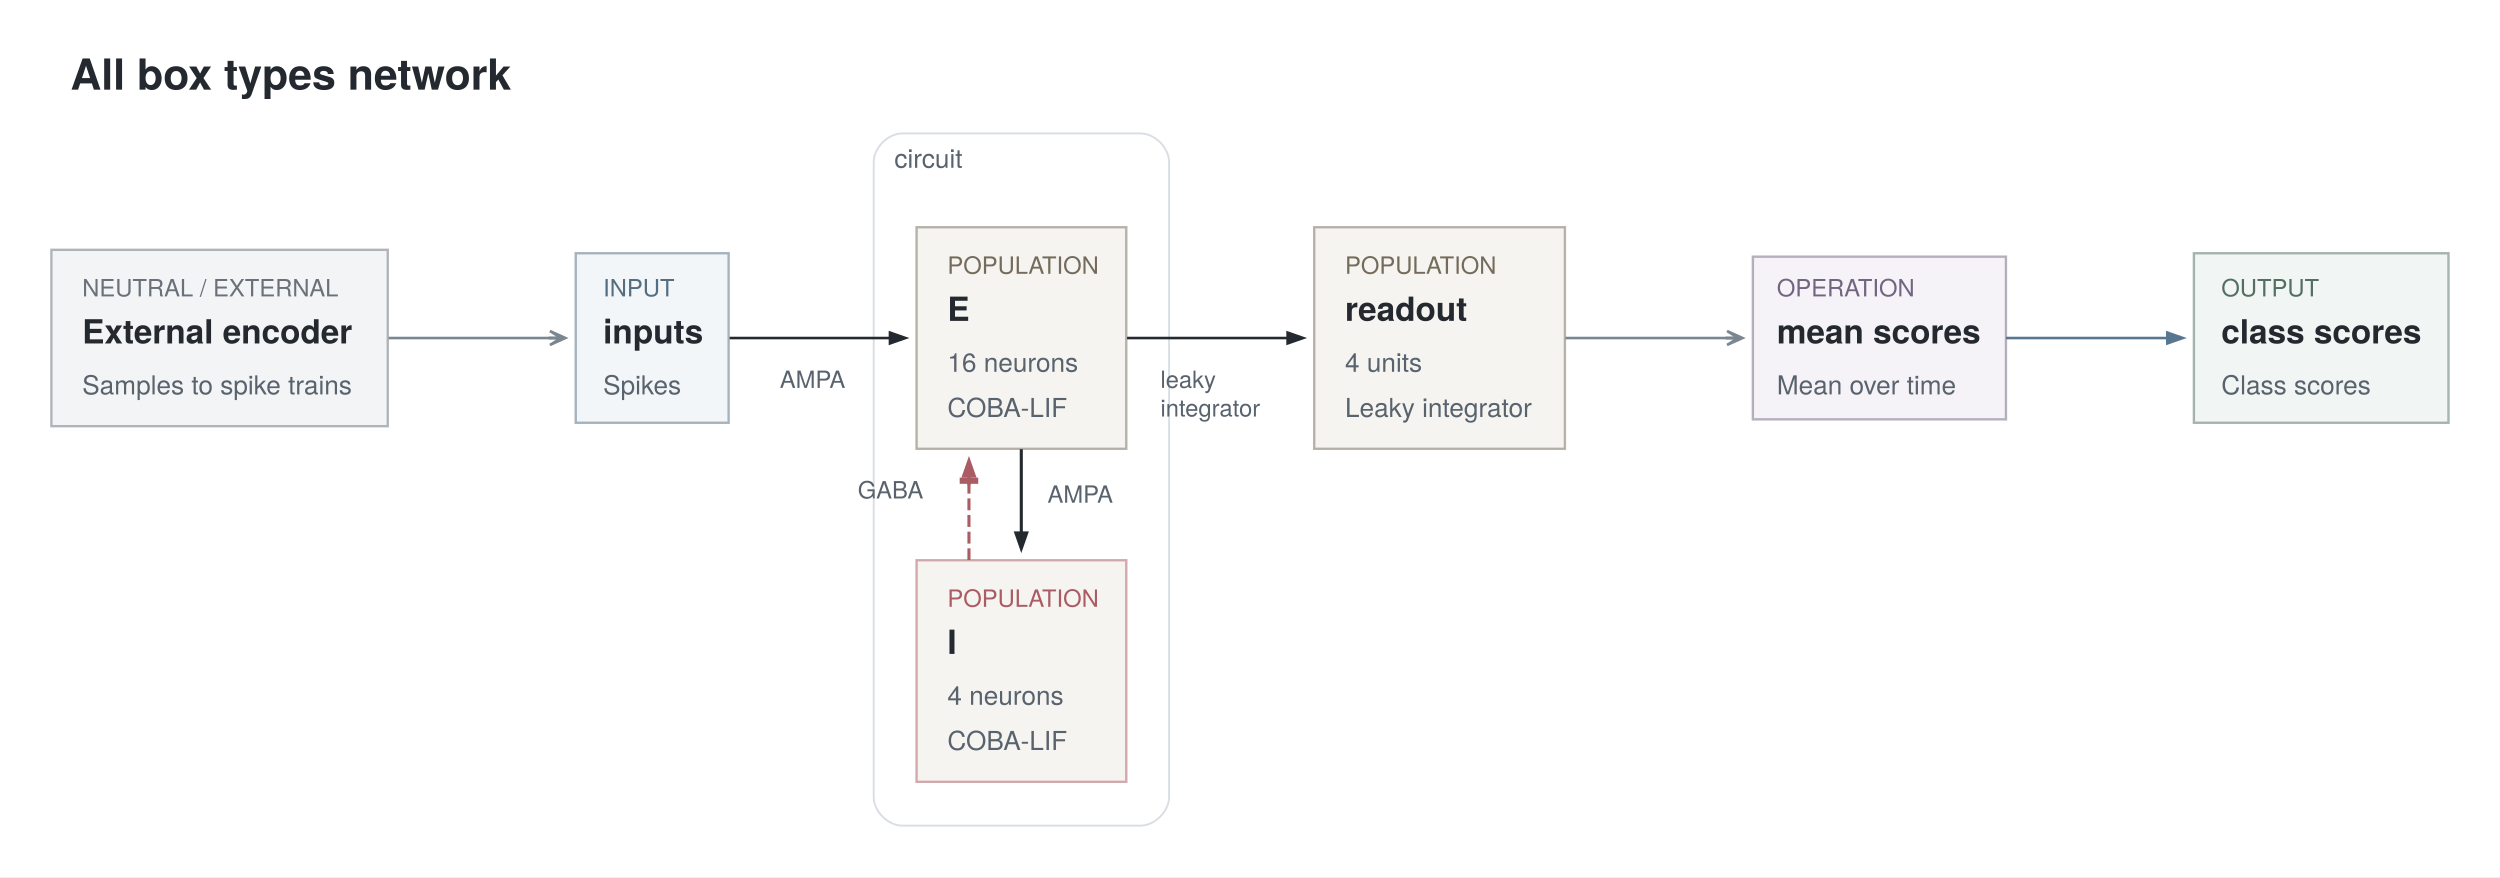
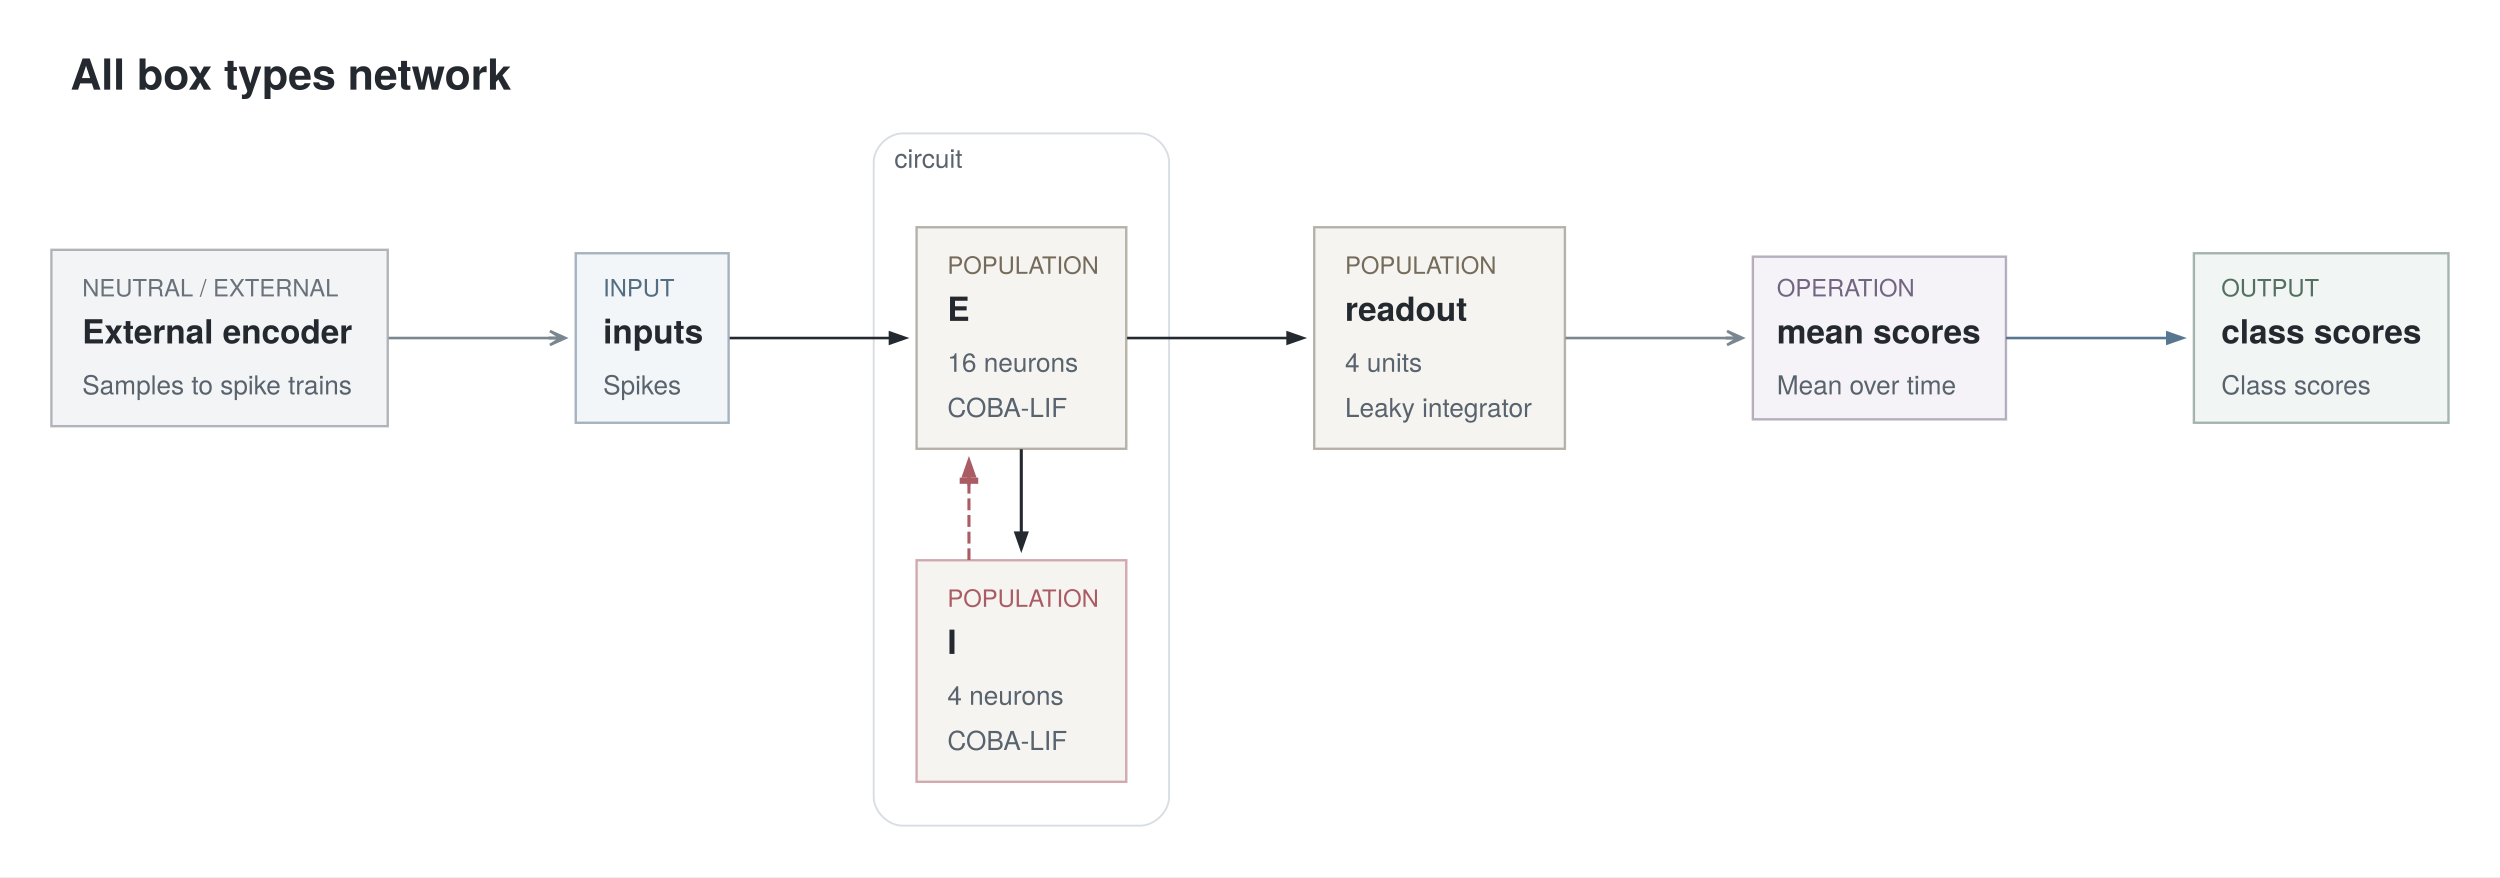
<svg xmlns="http://www.w3.org/2000/svg" width="1051pt" height="369pt" viewBox="0.00 0.00 1051.00 369.00">
  <g id="graph0" class="graph" transform="scale(1 1) rotate(0) translate(21.6 347.1)">
    <polygon fill="#ffffff" stroke="none" points="-21.6,21.6 -21.6,-347.1 1029.35,-347.1 1029.35,21.6 -21.6,21.6" />
    <text xml:space="preserve" text-anchor="start" x="8" y="-309.4" font-family="Helvetica Neue" font-weight="bold" font-size="18.00" fill="#24292f">All box types network</text>
    <g id="clust2" class="cluster">
      <path fill="#ffffff" stroke="#d8dee3" stroke-width="0.8" d="M357.71,0C357.71,0 457.88,0 457.88,0 463.88,0 469.88,-6 469.88,-12 469.88,-12 469.88,-279 469.88,-279 469.88,-285 463.88,-291 457.88,-291 457.88,-291 357.71,-291 357.71,-291 351.71,-291 345.71,-285 345.71,-279 345.71,-279 345.71,-12 345.71,-12 345.71,-6 351.71,0 357.71,0" />
      <text xml:space="preserve" text-anchor="middle" x="368.71" y="-276.55" font-family="Helvetica Neue" font-size="11.00" fill="#59636e">circuit</text>
    </g>
    <g id="e_n_E_to_I" class="edge edge excitatory recurrent">
      <path fill="none" stroke="#24292f" stroke-width="1.3" d="M407.75,-158.42C407.75,-158.42 407.75,-120.05 407.75,-120.05 407.75,-120.05 407.75,-123.08 407.75,-123.08" />
      <polygon fill="#24292f" stroke="#24292f" stroke-width="1.3" points="410.03,-123.05 407.75,-116.55 405.48,-123.05 410.03,-123.05" />
-       <text xml:space="preserve" text-anchor="start" x="418.75" y="-135.74" font-family="Helvetica Neue" font-size="10.00" fill="#59636e">AMPA</text>
    </g>
    <g id="e_n_readout_projection" class="edge edge excitatory feedforward">
      <path fill="none" stroke="#24292f" stroke-width="1.1" d="M452.16,-205C452.16,-205 522.31,-205 522.31,-205 522.31,-205 519.38,-205 519.38,-205" />
      <polygon fill="#24292f" stroke="#24292f" stroke-width="1.1" points="519.72,-207.28 526.22,-205 519.72,-202.73 519.72,-207.28" />
-       <text xml:space="preserve" text-anchor="start" x="466.24" y="-184" font-family="Helvetica Neue" font-size="10.00" fill="#59636e">leaky</text>
-       <text xml:space="preserve" text-anchor="start" x="466.24" y="-172" font-family="Helvetica Neue" font-size="10.00" fill="#59636e">integrator</text>
    </g>
    <g id="e_n_I_to_E" class="edge edge inhibitory feedback">
      <path fill="none" stroke="#aa5b63" stroke-width="1.3" stroke-dasharray="5,2" d="M385.75,-111.58C385.75,-111.58 385.75,-146.7 385.75,-146.7 385.75,-146.7 385.75,-140.42 385.75,-140.42" />
      <polygon fill="#aa5b63" stroke="#aa5b63" stroke-width="1.3" points="383.48,-146.95 385.75,-153.45 388.03,-146.95 383.48,-146.95" />
      <polygon fill="#aa5b63" stroke="#aa5b63" stroke-width="1.3" points="389,-145.65 382.5,-145.65 382.5,-144.35 389,-144.35 389,-145.65" />
      <polyline fill="none" stroke="#aa5b63" stroke-width="1.3" points="385.75,-146.3 385.75,-143.05" />
-       <text xml:space="preserve" text-anchor="start" x="339" y="-137.55" font-family="Helvetica Neue" font-size="10.00" fill="#59636e">GABA</text>
    </g>
    <g id="e_layout_0" class="edge edge signal feedforward">
      <path fill="none" stroke="#7a8690" stroke-width="1.1" d="M141.8,-205C141.8,-205 212.39,-205 212.39,-205 212.39,-205 208.93,-205 208.93,-205" />
      <polygon fill="#7a8690" stroke="#7a8690" stroke-width="1.1" points="216.09,-205 209.59,-207.93 214.18,-205.05 209.59,-205.05 209.59,-205 209.59,-204.95 214.18,-204.95 209.59,-202.08 216.09,-205" />
    </g>
    <g id="e_n_input_projection" class="edge edge excitatory feedforward">
      <path fill="none" stroke="#24292f" stroke-width="1.1" d="M285.11,-205C285.11,-205 355.06,-205 355.06,-205 355.06,-205 352.22,-205 352.22,-205" />
      <polygon fill="#24292f" stroke="#24292f" stroke-width="1.1" points="352.55,-207.28 359.05,-205 352.55,-202.73 352.55,-207.28" />
-       <text xml:space="preserve" text-anchor="start" x="306.21" y="-184" font-family="Helvetica Neue" font-size="10.00" fill="#59636e">AMPA</text>
    </g>
    <g id="e_layout_5" class="edge edge signal feedforward">
      <path fill="none" stroke="#7a8690" stroke-width="1.1" d="M636.58,-205C636.58,-205 707.03,-205 707.03,-205 707.03,-205 703.8,-205 703.8,-205" />
      <polygon fill="#7a8690" stroke="#7a8690" stroke-width="1.1" points="710.96,-205 704.46,-207.93 709.05,-205.05 704.46,-205.05 704.46,-205 704.46,-204.95 709.05,-204.95 704.46,-202.08 710.96,-205" />
    </g>
    <g id="e_layout_6" class="edge edge output feedforward">
      <path fill="none" stroke="#58768f" stroke-width="1.1" d="M821.73,-205C821.73,-205 892.19,-205 892.19,-205 892.19,-205 889.21,-205 889.21,-205" />
      <polygon fill="#58768f" stroke="#58768f" stroke-width="1.1" points="889.55,-207.28 896.05,-205 889.55,-202.73 889.55,-207.28" />
    </g>
    <g id="n_circuit_E" class="node node population spiking">
      <polygon fill="#f5f4f1" stroke="#756b5b" stroke-opacity="0.502" points="451.89,-251.58 363.72,-251.58 363.72,-158.42 451.89,-158.42 451.89,-251.58" />
      <text xml:space="preserve" text-anchor="start" x="376.68" y="-232" font-family="Helvetica Neue" font-size="10.00" fill="#756b5b">POPULATION</text>
      <text xml:space="preserve" text-anchor="start" x="376.68" y="-212.2" font-family="Helvetica Neue" font-weight="bold" font-size="14.00" fill="#24292f">E</text>
      <text xml:space="preserve" text-anchor="start" x="376.68" y="-190.8" font-family="Helvetica Neue" font-size="11.00" fill="#59636e">16 neurons</text>
      <text xml:space="preserve" text-anchor="start" x="376.68" y="-171.8" font-family="Helvetica Neue" font-size="11.00" fill="#59636e">COBA-LIF</text>
    </g>
    <g id="n_circuit_I" class="node node population spiking">
      <polygon fill="#f5f4f1" stroke="#aa5b63" stroke-opacity="0.502" points="451.89,-111.58 363.72,-111.58 363.72,-18.42 451.89,-18.42 451.89,-111.58" />
      <text xml:space="preserve" text-anchor="start" x="376.68" y="-92" font-family="Helvetica Neue" font-size="10.00" fill="#aa5b63">POPULATION</text>
      <text xml:space="preserve" text-anchor="start" x="376.68" y="-72.2" font-family="Helvetica Neue" font-weight="bold" font-size="14.00" fill="#24292f">I</text>
      <text xml:space="preserve" text-anchor="start" x="376.68" y="-50.8" font-family="Helvetica Neue" font-size="11.00" fill="#59636e">4 neurons</text>
      <text xml:space="preserve" text-anchor="start" x="376.68" y="-31.8" font-family="Helvetica Neue" font-size="11.00" fill="#59636e">COBA-LIF</text>
    </g>
    <g id="n_external_encoder" class="node node neutral">
      <polygon fill="#f3f4f5" stroke="#69717b" stroke-opacity="0.502" points="141.42,-242.08 0,-242.08 0,-167.92 141.42,-167.92 141.42,-242.08" />
      <text xml:space="preserve" text-anchor="start" x="12.96" y="-222.5" font-family="Helvetica Neue" font-size="10.00" fill="#69717b">NEUTRAL / EXTERNAL</text>
      <text xml:space="preserve" text-anchor="start" x="12.96" y="-202.7" font-family="Helvetica Neue" font-weight="bold" font-size="14.00" fill="#24292f">External encoder</text>
      <text xml:space="preserve" text-anchor="start" x="12.96" y="-181.3" font-family="Helvetica Neue" font-size="11.00" fill="#59636e">Samples to spike trains</text>
    </g>
    <g id="n_inputs" class="node node input">
      <polygon fill="#f3f6f8" stroke="#536d82" stroke-opacity="0.502" points="284.72,-240.64 220.43,-240.64 220.43,-169.36 284.72,-169.36 284.72,-240.64" />
      <text xml:space="preserve" text-anchor="start" x="231.95" y="-222.5" font-family="Helvetica Neue" font-size="10.00" fill="#536d82">INPUT</text>
      <text xml:space="preserve" text-anchor="start" x="231.95" y="-202.7" font-family="Helvetica Neue" font-weight="bold" font-size="14.00" fill="#24292f">inputs</text>
      <text xml:space="preserve" text-anchor="start" x="231.95" y="-181.3" font-family="Helvetica Neue" font-size="11.00" fill="#59636e">Spikes</text>
    </g>
    <g id="n_readout" class="node node population analogue">
      <polygon fill="#f5f4f1" stroke="#756b5b" stroke-opacity="0.502" points="636.3,-251.58 530.88,-251.58 530.88,-158.42 636.3,-158.42 636.3,-251.58" />
      <text xml:space="preserve" text-anchor="start" x="543.84" y="-232" font-family="Helvetica Neue" font-size="10.00" fill="#756b5b">POPULATION</text>
      <text xml:space="preserve" text-anchor="start" x="543.84" y="-212.2" font-family="Helvetica Neue" font-weight="bold" font-size="14.00" fill="#24292f">readout</text>
      <text xml:space="preserve" text-anchor="start" x="543.84" y="-190.8" font-family="Helvetica Neue" font-size="11.00" fill="#59636e">4 units</text>
      <text xml:space="preserve" text-anchor="start" x="543.84" y="-171.8" font-family="Helvetica Neue" font-size="11.00" fill="#59636e">Leaky integrator</text>
    </g>
    <g id="n_mean_scores" class="node node operation">
      <polygon fill="#f5f3f7" stroke="#726581" stroke-opacity="0.502" points="821.71,-239.2 715.3,-239.2 715.3,-170.8 821.71,-170.8 821.71,-239.2" />
      <text xml:space="preserve" text-anchor="start" x="725.38" y="-222.5" font-family="Helvetica Neue" font-size="10.00" fill="#726581">OPERATION</text>
      <text xml:space="preserve" text-anchor="start" x="725.38" y="-202.7" font-family="Helvetica Neue" font-weight="bold" font-size="14.00" fill="#24292f">mean scores</text>
      <text xml:space="preserve" text-anchor="start" x="725.38" y="-181.3" font-family="Helvetica Neue" font-size="11.00" fill="#59636e">Mean over time</text>
    </g>
    <g id="n_out_class_scores" class="node node output">
      <polygon fill="#f1f5f3" stroke="#526f62" stroke-opacity="0.502" points="1007.75,-240.64 900.71,-240.64 900.71,-169.36 1007.75,-169.36 1007.75,-240.64" />
      <text xml:space="preserve" text-anchor="start" x="912.23" y="-222.5" font-family="Helvetica Neue" font-size="10.00" fill="#526f62">OUTPUT</text>
      <text xml:space="preserve" text-anchor="start" x="912.23" y="-202.7" font-family="Helvetica Neue" font-weight="bold" font-size="14.00" fill="#24292f">class scores</text>
      <text xml:space="preserve" text-anchor="start" x="912.23" y="-181.3" font-family="Helvetica Neue" font-size="11.00" fill="#59636e">Class scores</text>
    </g>
  </g>
</svg>
